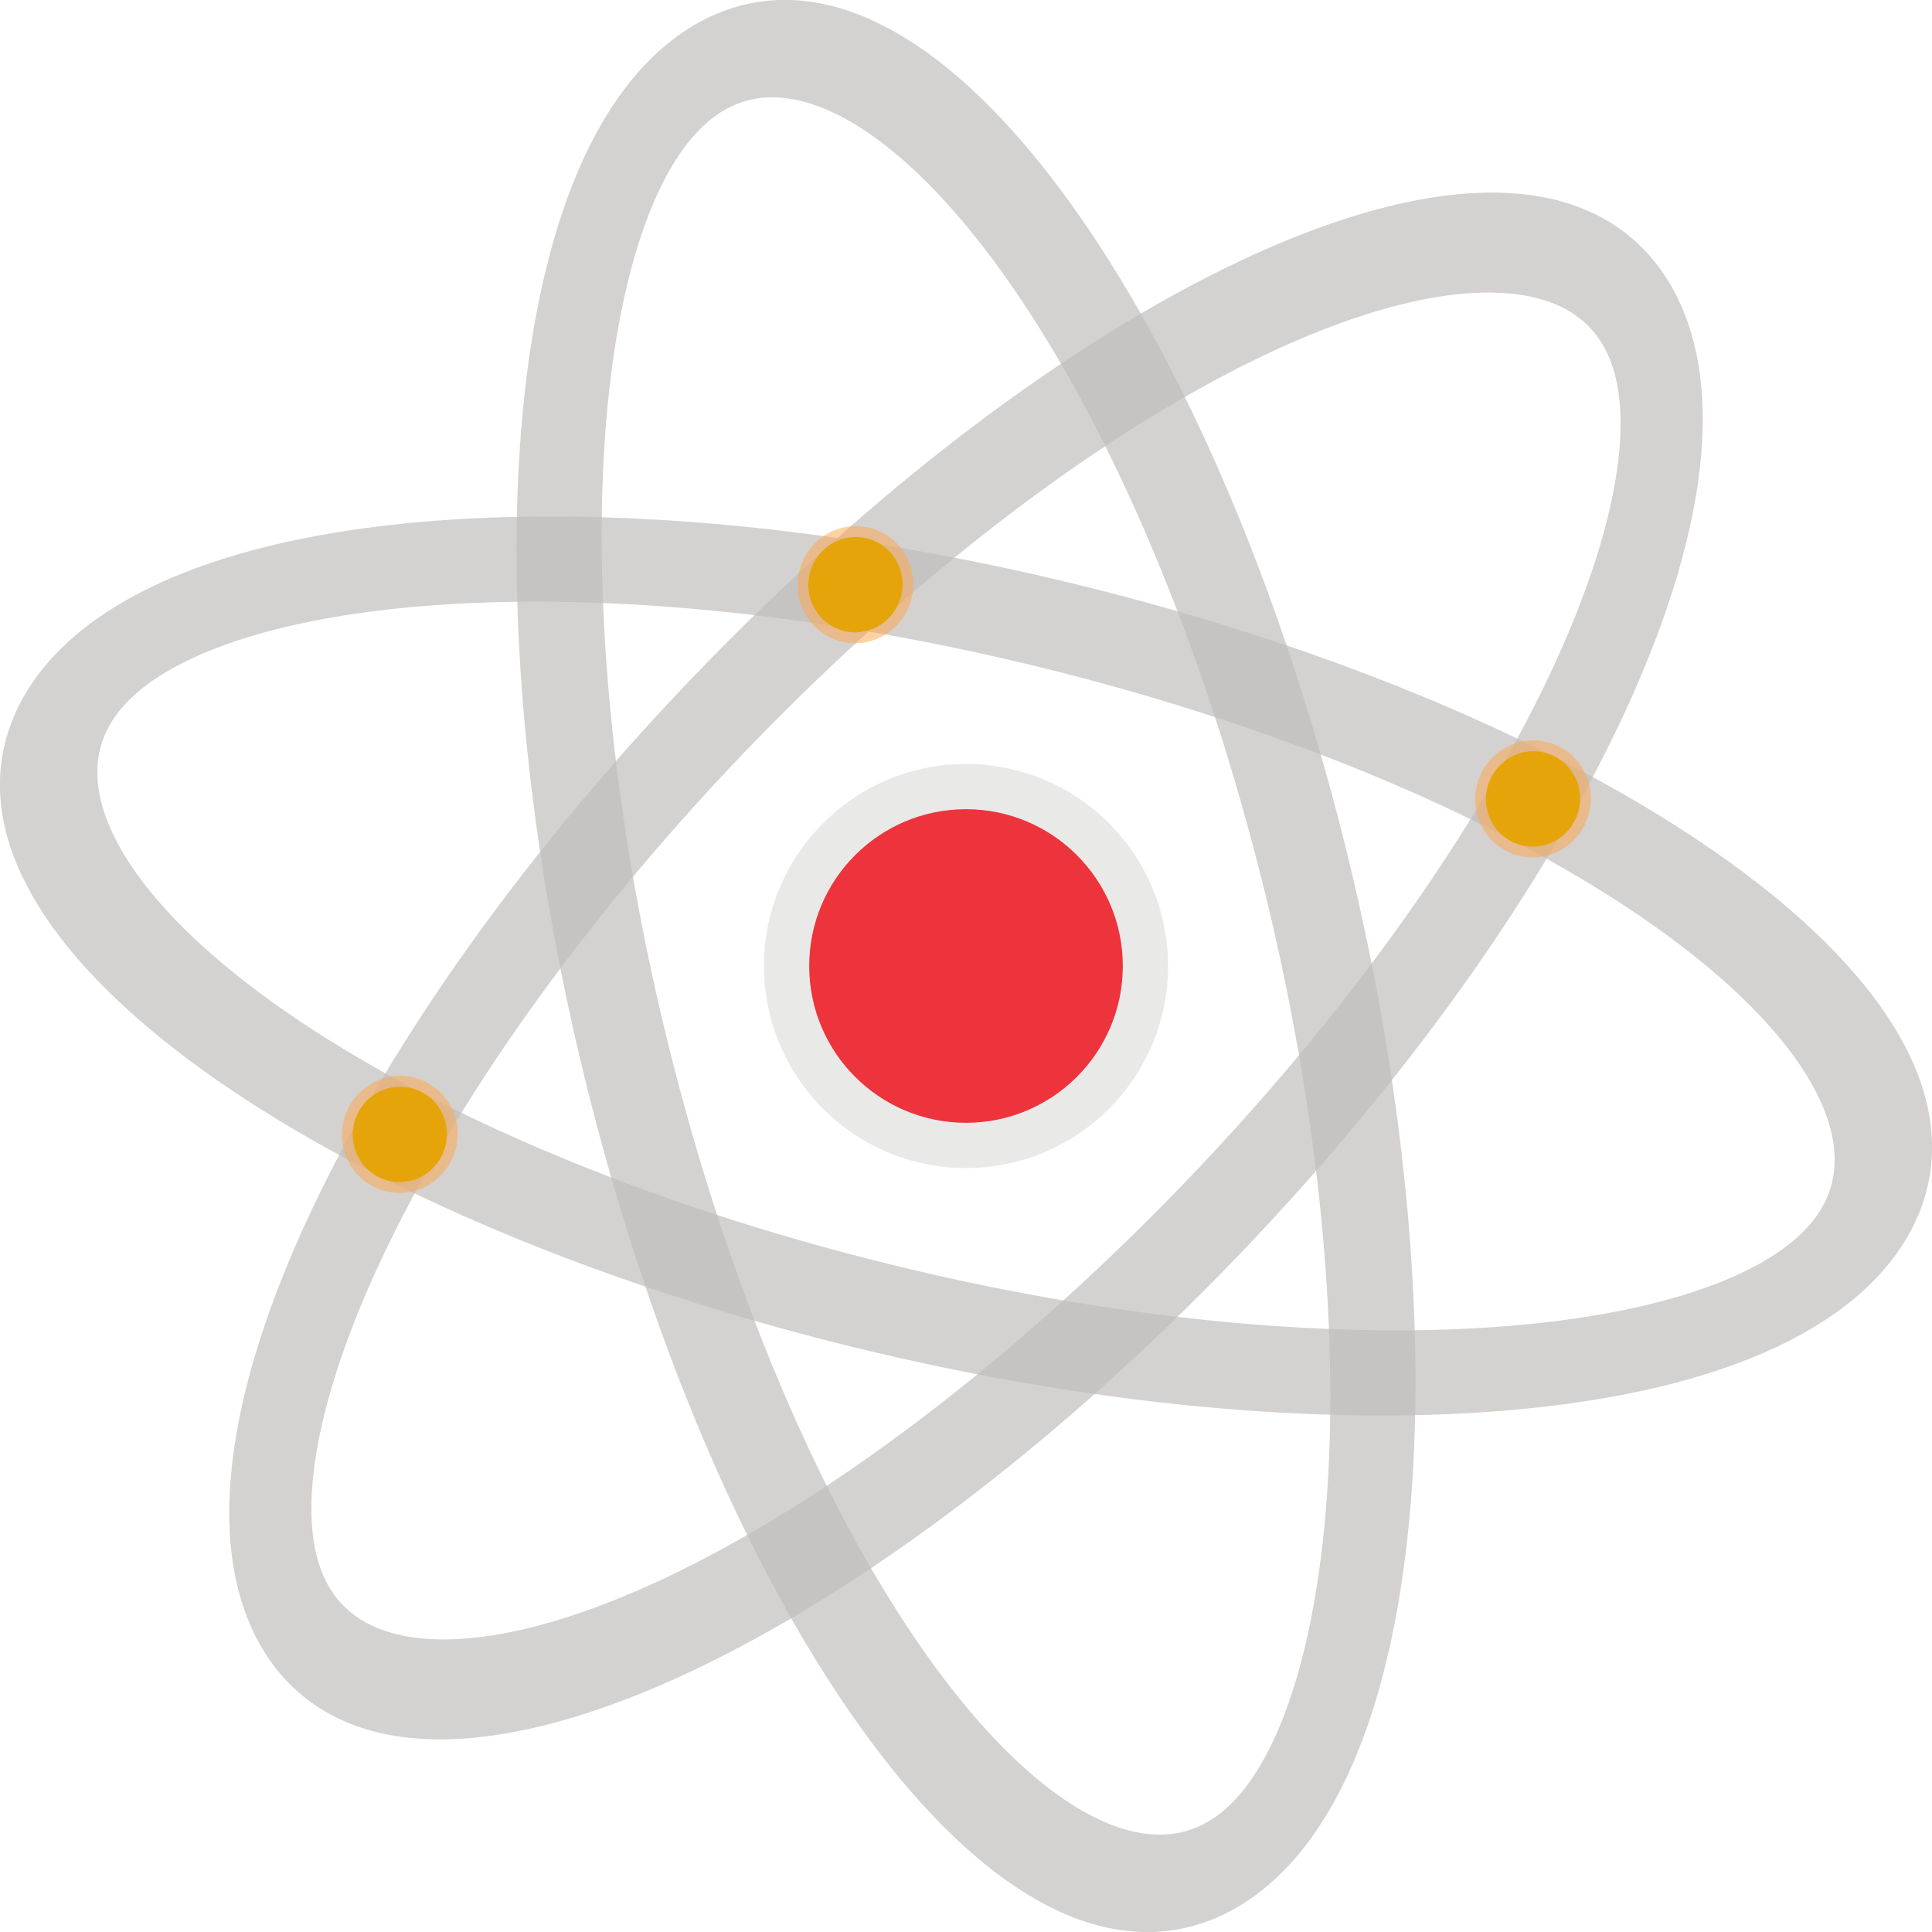
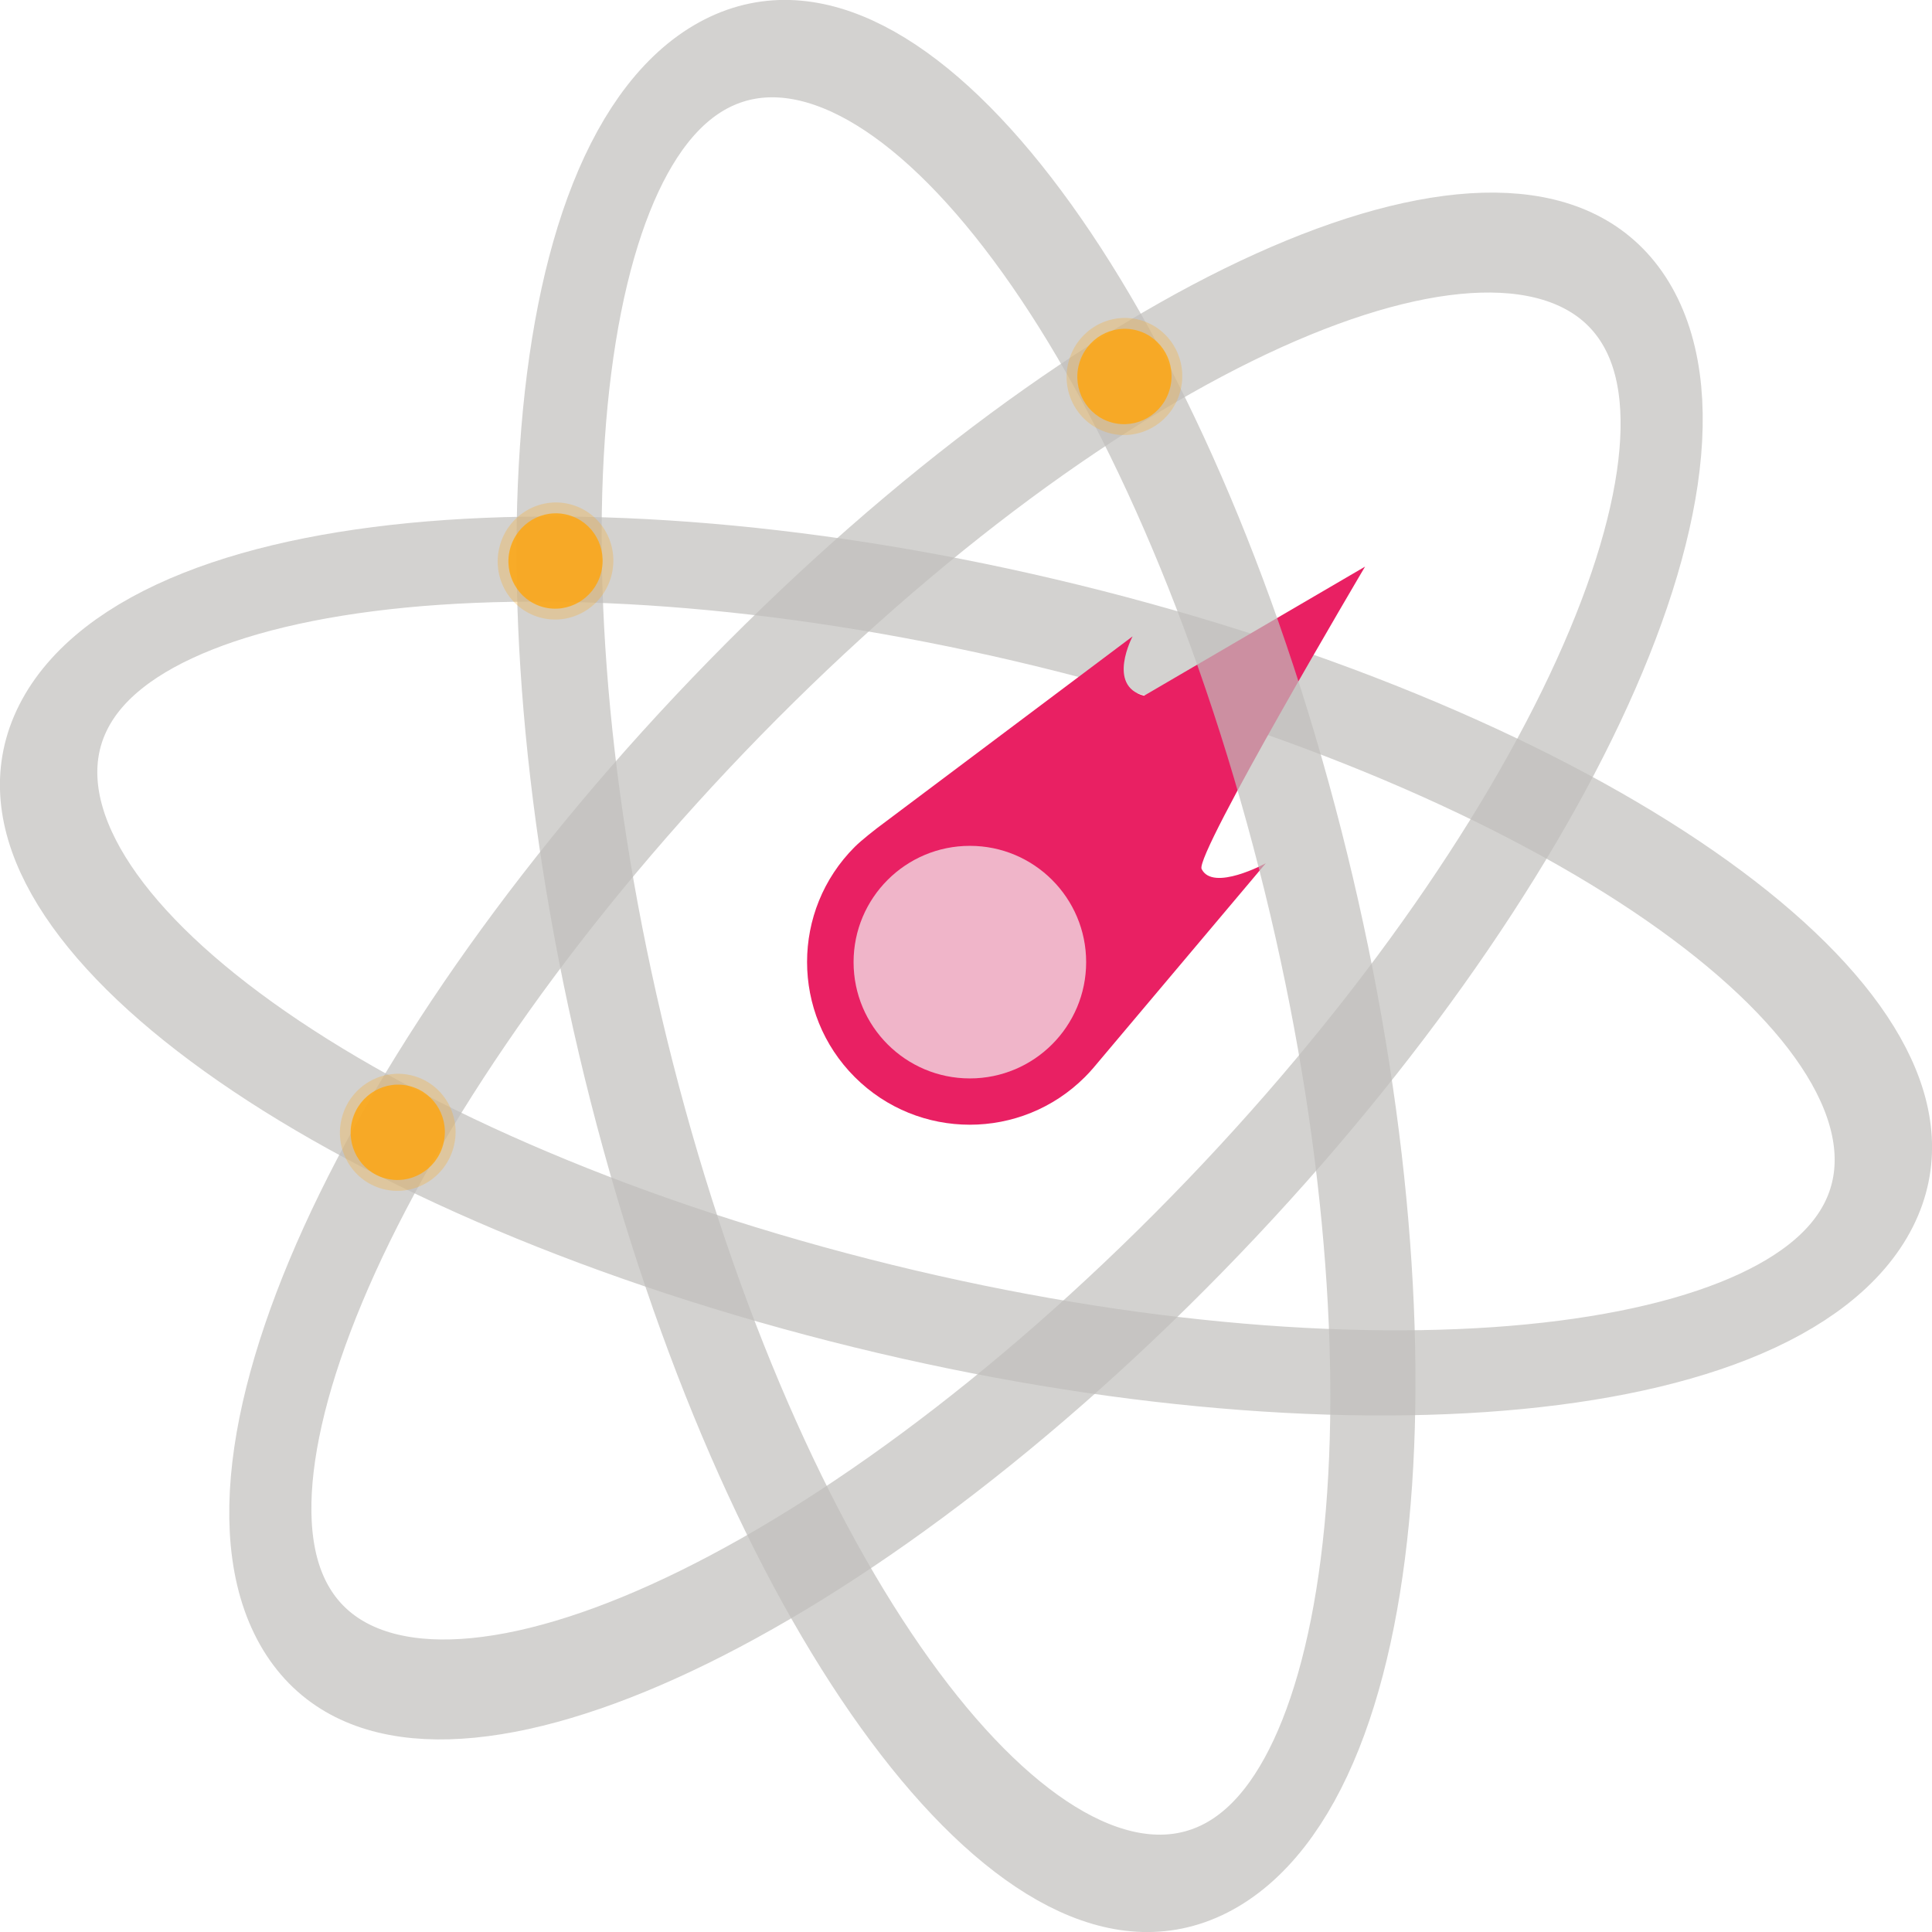
<svg xmlns="http://www.w3.org/2000/svg" width="64" height="64" viewBox="0 0 64 64" fill="none" version="1.1" id="svg2">
  <defs id="defs2" />
-   <g id="g13" transform="matrix(1.032208,0,0,1.032208,-0.9635485,-1.354909)" style="stroke-width:2.906;stroke-dasharray:none">
-     <ellipse style="fill-opacity:1;stroke:#c0bfbc;stroke-width:2.936;stroke-linejoin:round;stroke-dasharray:none;stroke-opacity:0.696;paint-order:stroke markers fill" id="path25" cx="46.353" cy="-9.266" rx="11.577" ry="30.049" transform="matrix(0.5465586,0.8374208,-0.712319,0.7018559,0,0)" />
-     <ellipse style="fill-opacity:1;stroke:#c0bfbc;stroke-width:2.936;stroke-linejoin:round;stroke-dasharray:none;stroke-opacity:0.696;paint-order:stroke markers fill" id="path25-4" cx="-22.641" cy="44.136" rx="11.577" ry="30.049" transform="matrix(-0.8920441,0.4519484,0.2659584,0.9639845,0,0)" />
-     <ellipse style="fill-opacity:1;stroke:#c0bfbc;stroke-width:2.936;stroke-linejoin:round;stroke-dasharray:none;stroke-opacity:0.696;paint-order:stroke markers fill" id="path25-9" cx="-23.117" cy="43.966" rx="11.577" ry="30.049" transform="matrix(0.4519484,-0.8920441,0.9639845,0.2659584,0,0)" />
+   <ellipse style="fill-opacity:1;stroke:#c0bfbc;stroke-width:3.03;stroke-linejoin:round;stroke-dasharray:none;stroke-opacity:0.696;paint-order:stroke markers fill" id="path25" cx="46.172" cy="-9.496" rx="11.95" ry="31.017" transform="matrix(0.5465586,0.8374208,-0.712319,0.7018559,0,0)" />
+   <ellipse style="fill-opacity:1;stroke:#c0bfbc;stroke-width:3.03;stroke-linejoin:round;stroke-dasharray:none;stroke-opacity:0.696;paint-order:stroke markers fill" id="path25-9" cx="-22.79" cy="43.88" rx="11.95" ry="31.017" transform="matrix(0.4519484,-0.8920441,0.9639845,0.2659584,0,0)" />
+   <g id="g2-6" transform="matrix(0,-3.479839,-3.479839,0,116.0617,276.3306)">
+     <path style="fill:#e92063;fill-opacity:1;stroke-width:0.01" d="m 74.015,20.358 c 0,0 -2.743,1.622 -2.878,1.556 -0.22,-0.107 0.054,-0.611 0.054,-0.611 -0.65,0.548 -1.301,1.096 -1.951,1.644 -0.029,0.025 -0.057,0.051 -0.084,0.078 -0.605,0.605 -0.605,1.586 0,2.191 0.605,0.605 1.586,0.605 2.191,0 0.066,-0.066 0.176,-0.209 0.176,-0.209 l 1.828,-2.436 c 0,0 -0.471,0.25 -0.565,-0.109 z" id="path2" />
+     <circle style="fill:#f3f3f3;fill-opacity:0.703;stroke-width:0.01" cx="70.25" cy="24.12" r="1.107" id="circle2" />
  </g>
-   <g id="g1" transform="translate(23.41496,0.9146012)">
-     <ellipse style="fill:#ffa348;fill-opacity:0.502;stroke:none;stroke-width:3;stroke-linejoin:round;stroke-dasharray:none;stroke-opacity:1;paint-order:stroke markers fill" id="ellipse7" cx="17.382" cy="33.163" rx="1.941" ry="1.914" transform="matrix(-0.2650858,0.9642248,0.9642248,0.2650858,0,0)" />
-     <ellipse style="fill:#e5a50a;fill-opacity:1;stroke:none;stroke-width:3;stroke-linejoin:round;stroke-dasharray:none;stroke-opacity:1;paint-order:stroke markers fill" id="ellipse8" cx="17.382" cy="33.163" rx="1.581" ry="1.559" transform="matrix(-0.2650858,0.9642248,0.9642248,0.2650858,0,0)" />
+   <g id="g4" transform="translate(-14.19288,11.95828)" style="opacity:0.85;fill:#ffa50a;fill-opacity:1">
+     <ellipse style="fill:#ffa50a;fill-opacity:0.3;stroke:none;stroke-width:3;stroke-linejoin:round;stroke-dasharray:none;stroke-opacity:1;paint-order:stroke markers fill" id="ellipse3" cx="17.382" cy="33.163" rx="1.941" ry="1.914" transform="matrix(-0.2650858,0.9642248,0.9642248,0.2650858,0,0)" />
+     <ellipse style="fill:#ffa50a;fill-opacity:1;stroke:none;stroke-width:3;stroke-linejoin:round;stroke-dasharray:none;stroke-opacity:1;paint-order:stroke markers fill" id="ellipse4" cx="17.382" cy="33.163" rx="1.581" ry="1.559" transform="matrix(-0.2650858,0.9642248,0.9642248,0.2650858,0,0)" />
  </g>
-   <circle style="fill:#ed333b;fill-opacity:1;stroke:#c0bfbc;stroke-width:3;stroke-dasharray:none;stroke-opacity:0.346;paint-order:stroke fill markers" id="path13" cx="32" cy="32" r="5.194" />
-   <g id="g2" transform="translate(0.9689286,-6.182956)">
-     <ellipse style="fill:#ffa348;fill-opacity:0.502;stroke:none;stroke-width:3;stroke-linejoin:round;stroke-dasharray:none;stroke-opacity:1;paint-order:stroke markers fill" id="ellipse1" cx="17.382" cy="33.163" rx="1.941" ry="1.914" transform="matrix(-0.2650858,0.9642248,0.9642248,0.2650858,0,0)" />
-     <ellipse style="fill:#e5a50a;fill-opacity:1;stroke:none;stroke-width:3;stroke-linejoin:round;stroke-dasharray:none;stroke-opacity:1;paint-order:stroke markers fill" id="ellipse2" cx="17.382" cy="33.163" rx="1.581" ry="1.559" transform="matrix(-0.2650858,0.9642248,0.9642248,0.2650858,0,0)" />
+   <ellipse style="fill-opacity:1;stroke:#c0bfbc;stroke-width:3.03;stroke-linejoin:round;stroke-dasharray:none;stroke-opacity:0.696;paint-order:stroke markers fill" id="path25-4" cx="-22.79" cy="43.88" rx="11.95" ry="31.017" transform="matrix(-0.8920441,0.4519484,0.2659584,0.9639845,0,0)" />
+   <g id="g10" transform="translate(9.879659,-13.07943)" style="opacity:0.85;fill:#ffa50a;fill-opacity:1">
+     <ellipse style="fill:#ffa50a;fill-opacity:0.3;stroke:none;stroke-width:3;stroke-linejoin:round;stroke-dasharray:none;stroke-opacity:1;paint-order:stroke markers fill" id="ellipse9" cx="17.382" cy="33.163" rx="1.941" ry="1.914" transform="matrix(-0.2650858,0.9642248,0.9642248,0.2650858,0,0)" />
+     <ellipse style="fill:#ffa50a;fill-opacity:1;stroke:none;stroke-width:3;stroke-linejoin:round;stroke-dasharray:none;stroke-opacity:1;paint-order:stroke markers fill" id="ellipse10" cx="17.382" cy="33.163" rx="1.581" ry="1.559" transform="matrix(-0.2650858,0.9642248,0.9642248,0.2650858,0,0)" />
  </g>
-   <g id="g4" transform="translate(-14.12381,12.02724)">
-     <ellipse style="fill:#ffa348;fill-opacity:0.502;stroke:none;stroke-width:3;stroke-linejoin:round;stroke-dasharray:none;stroke-opacity:1;paint-order:stroke markers fill" id="ellipse3" cx="17.382" cy="33.163" rx="1.941" ry="1.914" transform="matrix(-0.2650858,0.9642248,0.9642248,0.2650858,0,0)" />
-     <ellipse style="fill:#e5a50a;fill-opacity:1;stroke:none;stroke-width:3;stroke-linejoin:round;stroke-dasharray:none;stroke-opacity:1;paint-order:stroke markers fill" id="ellipse4" cx="17.382" cy="33.163" rx="1.581" ry="1.559" transform="matrix(-0.2650858,0.9642248,0.9642248,0.2650858,0,0)" />
+   <g id="g2" transform="translate(-8.966498,-6.967163)" style="opacity:0.85;fill:#ffa50a;fill-opacity:1">
+     <ellipse style="fill:#ffa50a;fill-opacity:0.3;stroke:none;stroke-width:3;stroke-linejoin:round;stroke-dasharray:none;stroke-opacity:1;paint-order:stroke markers fill" id="ellipse1" cx="17.382" cy="33.163" rx="1.941" ry="1.914" transform="matrix(-0.2650858,0.9642248,0.9642248,0.2650858,0,0)" />
+     <ellipse style="fill:#ffa50a;fill-opacity:1;stroke:none;stroke-width:3;stroke-linejoin:round;stroke-dasharray:none;stroke-opacity:1;paint-order:stroke markers fill" id="ellipse2" cx="17.382" cy="33.163" rx="1.581" ry="1.559" transform="matrix(-0.2650858,0.9642248,0.9642248,0.2650858,0,0)" />
  </g>
</svg>
